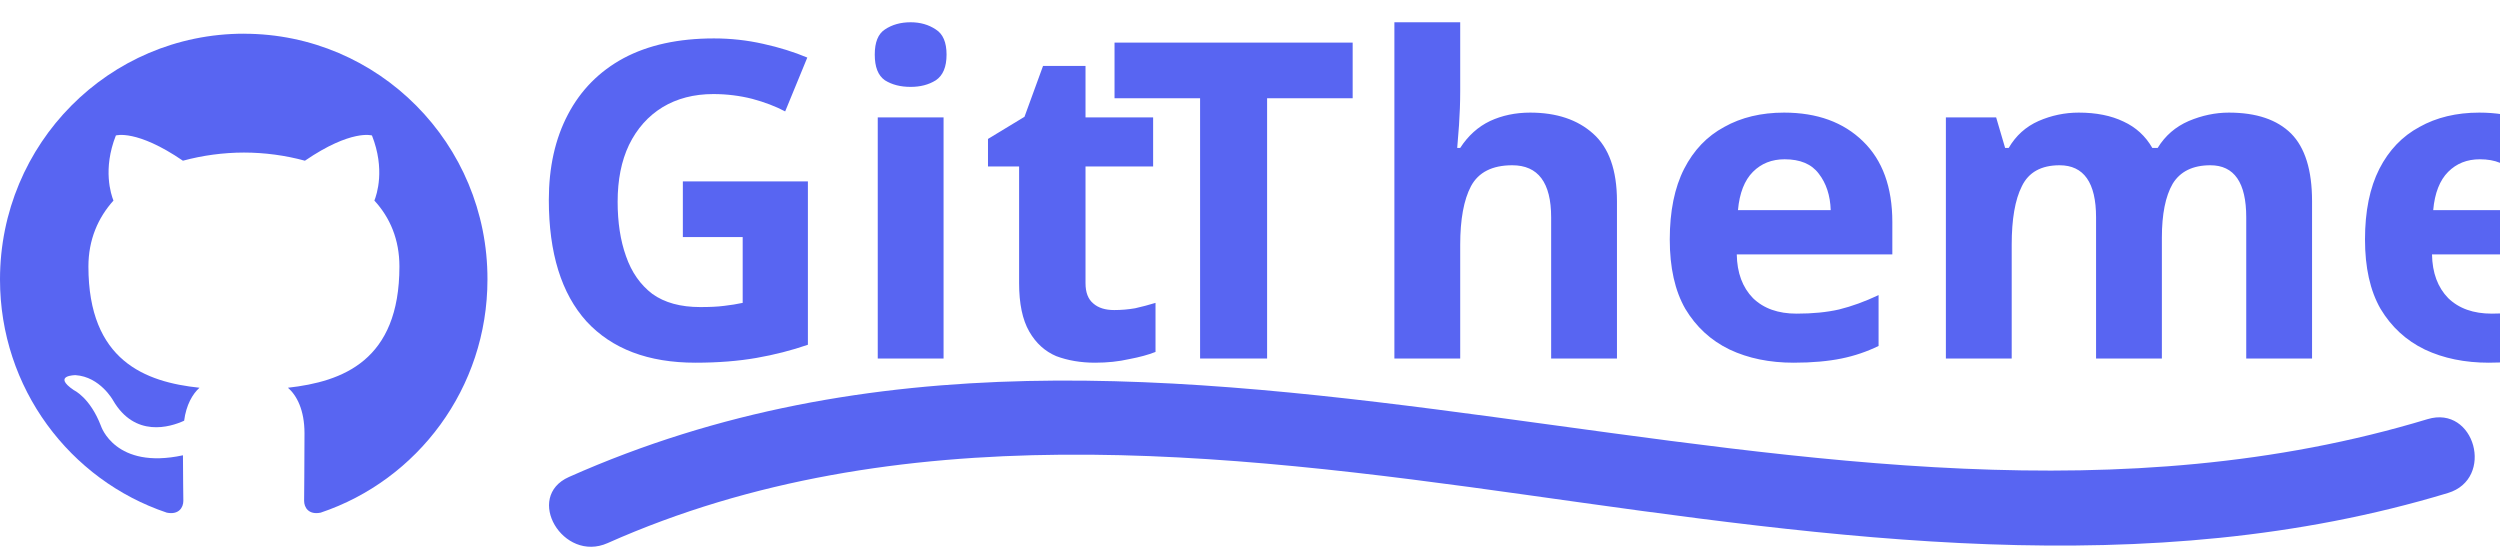
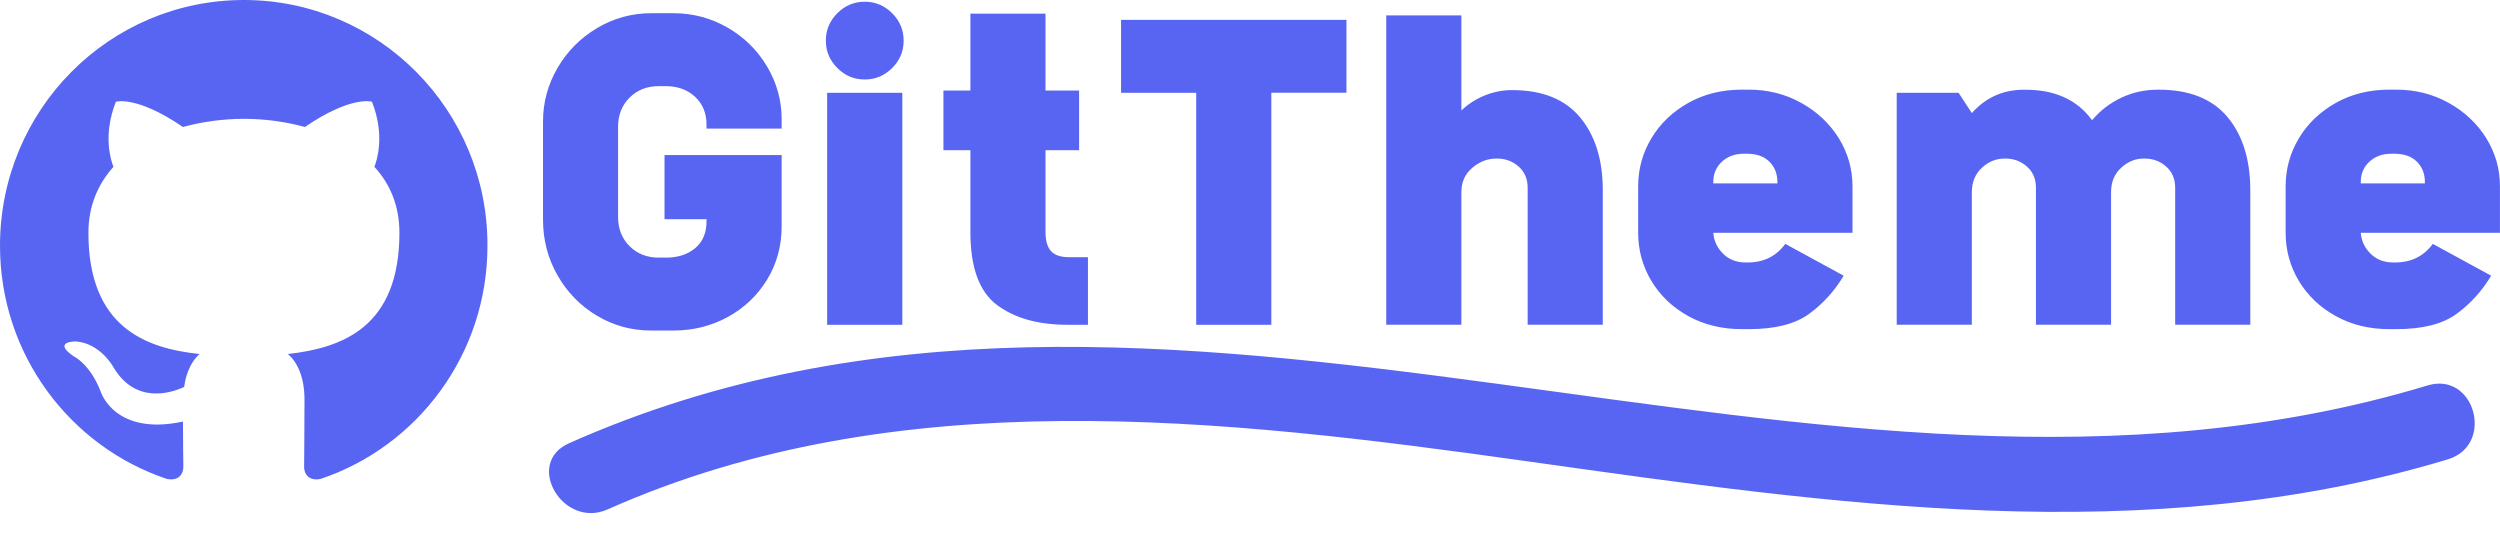
<svg xmlns="http://www.w3.org/2000/svg" viewBox="0 0 65.288 14.28">
-   <defs>
-     <style>
-       .cls-1 {
-         fill-rule: evenodd;
-       }
- 
-       .cls-1, .cls-2 {
-         stroke-width: 0px;
-       }
- 
-       .cls-1, .cls-2, .cls-3 {
-         fill: #5865f2;
-       }
- 
-       .cls-4 {
-         letter-spacing: -.005em;
-       }
- 
-       .cls-3 {
-         font-family: Compose-Black, Compose;
-         font-size: 11.542px;
-         font-weight: 800;
-       }
-     </style>
-   </defs>
-   <g id="Layer_1" data-name="Layer 1">
-     <g id="Layer_3" data-name="Layer 3">
-       <path class="cls-2" d="M63.396,10.946c-15.986,4.838-32.819-5.484-48.537,1.51-1.174.522-.157,2.246,1.009,1.727,7.557-3.363,16.067-2.373,24.003-1.258,7.977,1.121,16.182,2.333,24.057-.05,1.229-.372.705-2.303-.532-1.929Z" />
-     </g>
-     <text class="cls-3" transform="translate(13.66092 9.3627)">
-       <tspan x="0" y="0">Git</tspan>
-       <tspan class="cls-4" x="15.212" y="0">T</tspan>
-       <tspan x="21.849" y="0">heme</tspan>
-     </text>
-   </g>
-   <g id="Github_Theme" data-name="Github Theme">
-     <path class="cls-1" d="M6.371.88C2.848.88,0,3.749,0,7.299c0,2.837,1.825,5.239,4.356,6.089.316.064.432-.138.432-.308,0-.149-.01-.659-.01-1.19-1.772.383-2.141-.765-2.141-.765-.285-.744-.707-.935-.707-.935-.58-.393.042-.393.042-.393.643.043.981.659.981.659.569.978,1.487.701,1.856.531.053-.414.222-.701.401-.861-1.413-.149-2.901-.701-2.901-3.167,0-.701.253-1.275.654-1.721-.063-.159-.285-.818.063-1.7,0,0,.538-.17,1.751.659.519-.14,1.055-.212,1.593-.213.538,0,1.086.074,1.593.213,1.213-.829,1.751-.659,1.751-.659.348.882.126,1.541.063,1.7.411.446.654,1.02.654,1.721,0,2.465-1.487,3.007-2.911,3.167.232.202.432.584.432,1.19,0,.861-.01,1.551-.01,1.764,0,.17.116.372.432.308,2.531-.85,4.356-3.252,4.356-6.089.01-3.549-2.848-6.418-6.36-6.418Z" />
-   </g>
+   <style>.cls-1{fill:#5865f2}</style>
+   <path class="cls-1" d="M63.396,10.066c-15.986,4.838-32.819-5.484-48.537,1.51-1.174.522-.157,2.246,1.009,1.727,7.557-3.363,16.067-2.373,24.003-1.258,7.977,1.121,16.182,2.333,24.057-.05,1.229-.372.705-2.303-.532-1.929ZM20.413,3.358h-1.962v-.104c0-.3-.101-.542-.3-.727-.2-.185-.454-.277-.762-.277h-.186c-.308,0-.562.1-.762.3-.2.2-.3.454-.3.762v2.354c0,.308.1.562.3.762.2.2.454.3.762.3h.186c.315,0,.571-.083.767-.248.196-.166.295-.398.295-.698v-.058h-1.097v-1.674h3.059v1.858c0,.516-.127.981-.381,1.396-.254.415-.597.74-1.027.975s-.904.353-1.42.353h-.577c-.515,0-.988-.129-1.419-.388-.432-.257-.773-.606-1.027-1.05-.254-.442-.381-.928-.381-1.459v-2.562c0-.5.127-.968.381-1.402.254-.435.598-.781,1.033-1.039.435-.258.905-.387,1.413-.387h.577c.508,0,.979.125,1.414.375.435.25.779.589,1.033,1.016.254.427.381.887.381,1.379v.243ZM21.867,1.776c-.2-.2-.3-.438-.3-.715s.1-.516.3-.716c.2-.2.438-.3.716-.3s.516.1.716.3c.2.2.3.439.3.716s-.1.516-.3.715c-.2.2-.438.3-.716.3s-.516-.1-.716-.3ZM23.564,8.482h-1.963V2.423h1.963v6.059ZM27.881,8.482c-.77,0-1.385-.173-1.847-.52-.462-.346-.692-.98-.692-1.904v-2.135h-.704v-1.558h.704V.357h1.962v2.008h.877v1.558h-.877v2.135c0,.231.048.398.145.502.096.104.252.156.467.156h.496v1.766h-.53ZM33.201,8.482h-1.962V2.423h-1.962V.518h5.886v1.904h-1.962v6.059ZM36.202,8.482V.403h1.962v2.482c.178-.169.381-.3.612-.393.23-.092.465-.139.704-.139h.012c.784,0,1.375.237,1.771.71.396.473.594,1.11.594,1.91v3.508h-1.962v-3.578c0-.231-.079-.416-.236-.554-.158-.139-.345-.208-.56-.208h-.023c-.23,0-.44.081-.629.243-.188.161-.283.373-.283.635v3.462h-1.962ZM44.743,6.081c.016.208.1.389.254.542.154.154.35.231.589.231h.058c.415,0,.742-.162.98-.485l1.524.831c-.239.4-.541.733-.906.999-.366.266-.891.397-1.576.397h-.173c-.523,0-.99-.113-1.402-.341-.411-.227-.732-.532-.964-.917-.23-.384-.346-.804-.346-1.258v-1.212c0-.454.115-.873.346-1.258.231-.385.553-.692.964-.923.412-.231.879-.346,1.402-.346h.173c.501,0,.958.115,1.374.346.415.231.742.539.981.923.238.385.357.804.357,1.258v1.212h-3.636ZM44.743,4.789h1.674v-.035c0-.215-.069-.393-.208-.531-.139-.139-.335-.208-.589-.208h-.081c-.23,0-.421.069-.571.208-.149.138-.225.315-.225.531v.035ZM56.378,2.342c.792,0,1.389.236,1.789.709.399.474.6,1.114.6,1.922v3.508h-1.962v-3.578c0-.231-.079-.416-.236-.554-.158-.139-.345-.208-.56-.208h-.023c-.224,0-.421.081-.595.243-.173.161-.26.373-.26.635v3.462h-1.962v-3.578c0-.231-.079-.416-.236-.554-.158-.139-.345-.208-.56-.208h-.023c-.224,0-.421.081-.595.243-.173.161-.26.373-.26.635v3.462h-1.962V2.423h1.616l.346.531c.362-.408.815-.611,1.362-.611h.034c.777,0,1.358.265,1.743.796.216-.254.472-.45.768-.589s.613-.208.952-.208h.023ZM61.652,6.081c.016.208.1.389.254.542.154.154.35.231.589.231h.058c.415,0,.742-.162.98-.485l1.524.831c-.239.4-.541.733-.906.999-.366.266-.891.397-1.576.397h-.173c-.523,0-.99-.113-1.402-.341-.411-.227-.732-.532-.964-.917-.23-.384-.346-.804-.346-1.258v-1.212c0-.454.115-.873.346-1.258.231-.385.553-.692.964-.923.412-.231.879-.346,1.402-.346h.173c.501,0,.958.115,1.374.346.415.231.742.539.981.923.238.385.357.804.357,1.258v1.212h-3.636ZM61.652,4.789h1.674v-.035c0-.215-.069-.393-.208-.531-.139-.139-.335-.208-.589-.208h-.081c-.23,0-.421.069-.571.208-.149.138-.225.315-.225.531v.035ZM6.371,0C2.848,0,0,2.869,0,6.418c0,2.837,1.825,5.239,4.356,6.089.316.064.432-.138.432-.308,0-.149-.01-.659-.01-1.19-1.772.383-2.141-.765-2.141-.765-.285-.744-.707-.935-.707-.935-.58-.393.042-.393.042-.393.643.043.981.659.981.659.569.978,1.487.701,1.856.531.053-.414.222-.701.401-.861-1.413-.149-2.901-.701-2.901-3.167,0-.701.253-1.275.654-1.721-.063-.159-.285-.818.063-1.7,0,0,.538-.17,1.751.659.519-.14,1.055-.212,1.593-.213.538,0,1.086.074,1.593.213,1.213-.829,1.751-.659,1.751-.659.348.882.126,1.541.063,1.7.411.446.654,1.02.654,1.721,0,2.465-1.487,3.007-2.911,3.167.232.202.432.584.432,1.19,0,.861-.01,1.551-.01,1.764,0,.17.116.372.432.308,2.531-.85,4.356-3.252,4.356-6.089.01-3.549-2.848-6.418-6.36-6.418Z" />
</svg>
